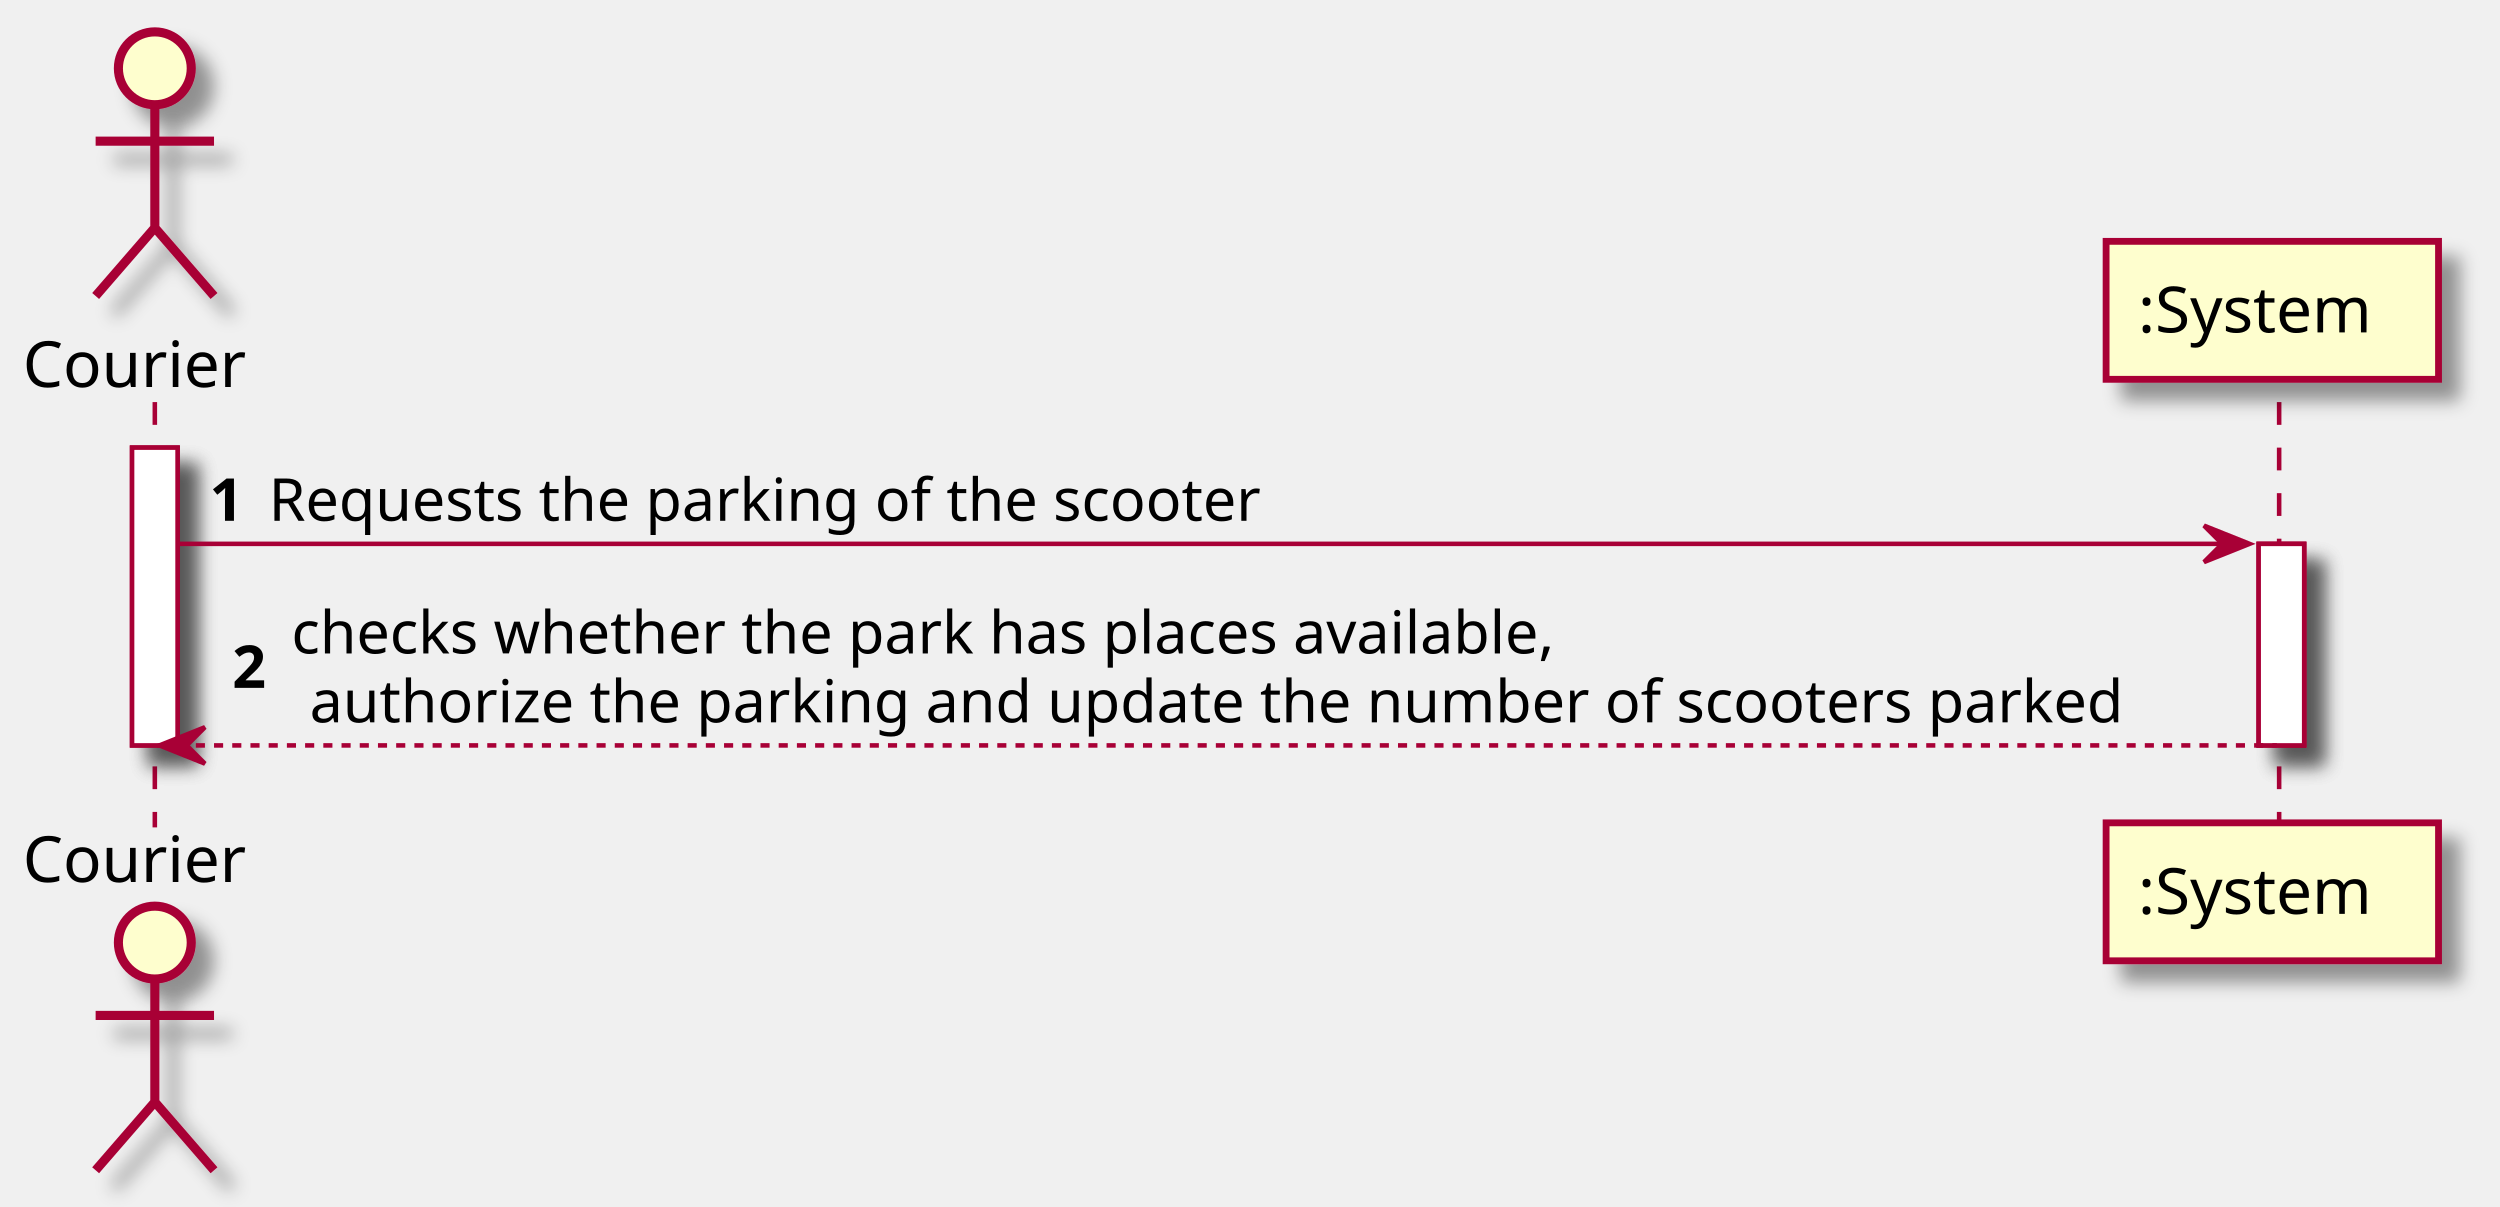
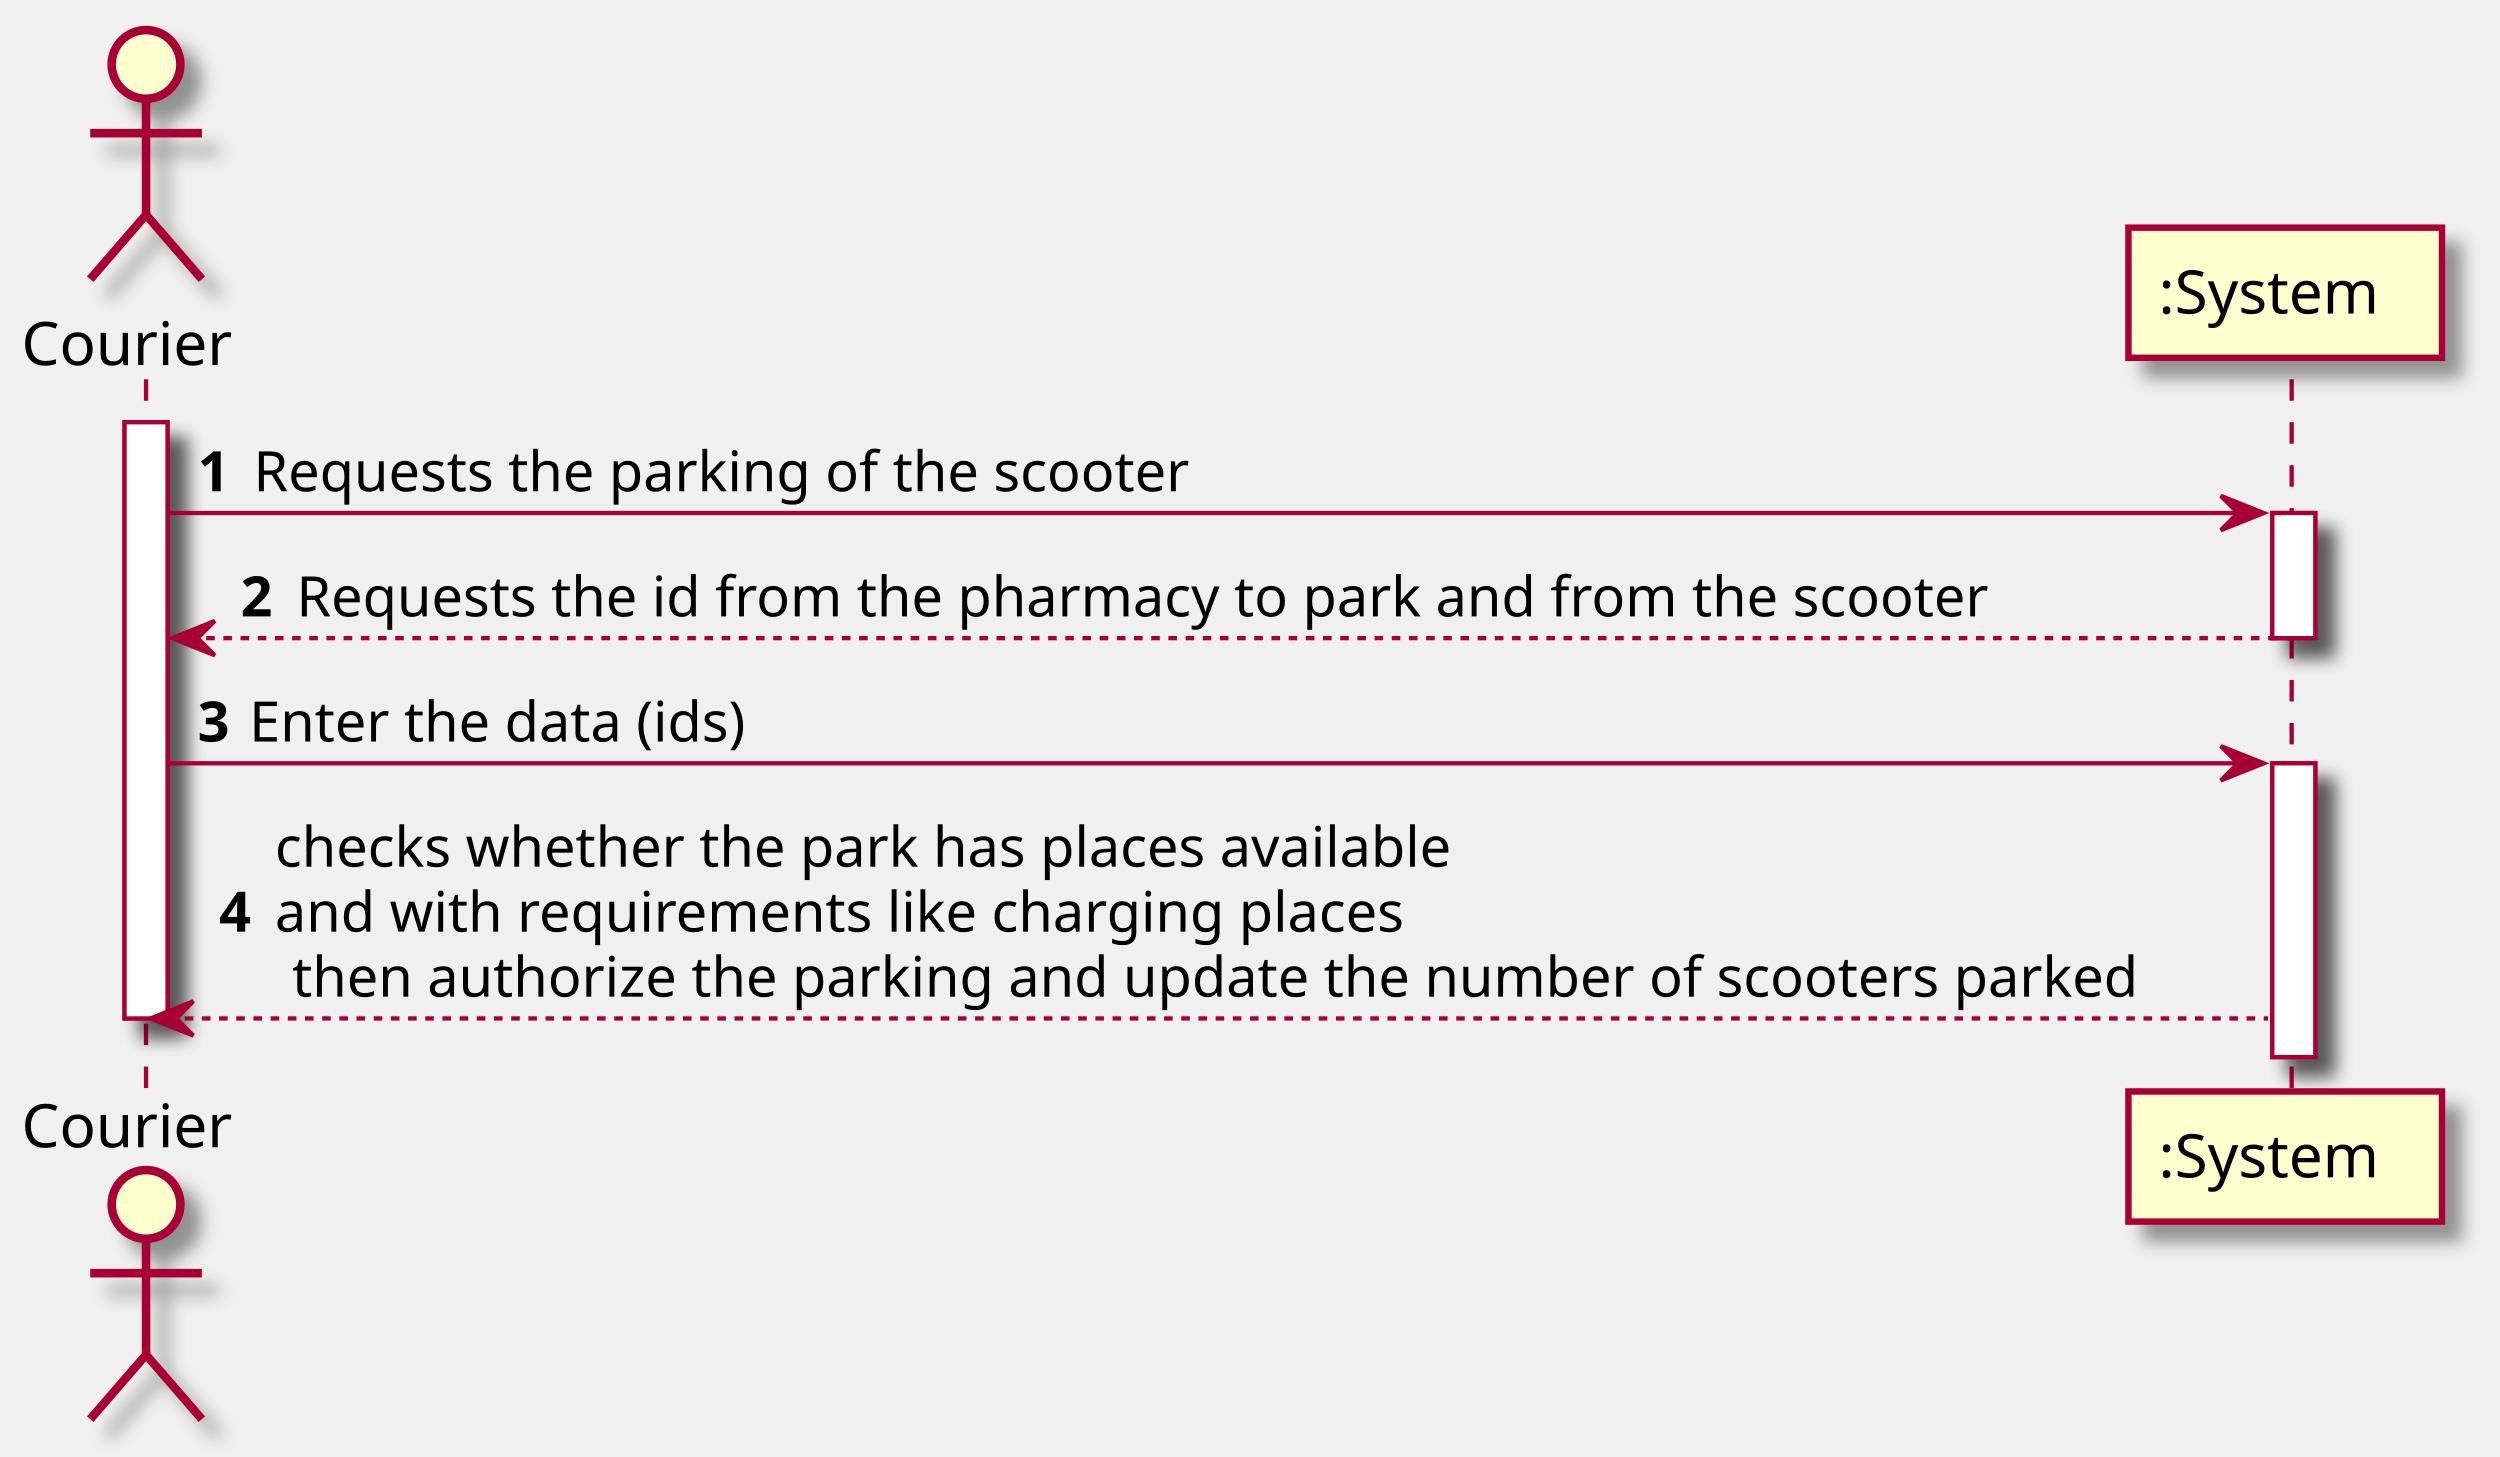
- <svg xmlns="http://www.w3.org/2000/svg" contentScriptType="application/ecmascript" contentStyleType="text/css" height="265px" preserveAspectRatio="none" style="width:549px;height:265px;" version="1.1" viewBox="0 0 549 265" width="549px" zoomAndPan="magnify">
+ <svg xmlns="http://www.w3.org/2000/svg" contentScriptType="application/ecmascript" contentStyleType="text/css" height="339px" preserveAspectRatio="none" style="width:582px;height:339px;" version="1.1" viewBox="0 0 582 339" width="582px" zoomAndPan="magnify">
  <defs>
-     <filter height="300%" id="f1kbtku60n73fg" width="300%" x="-1" y="-1">
+     <filter height="300%" id="fjngmtrvr5752" width="300%" x="-1" y="-1">
      <feGaussianBlur result="blurOut" stdDeviation="2.0" />
      <feColorMatrix in="blurOut" result="blurOut2" type="matrix" values="0 0 0 0 0 0 0 0 0 0 0 0 0 0 0 0 0 0 .4 0" />
      <feOffset dx="4.0" dy="4.0" in="blurOut2" result="blurOut3" />
      <feBlend in="SourceGraphic" in2="blurOut3" mode="normal" />
    </filter>
  </defs>
  <g>
-     <rect fill="#FFFFFF" filter="url(#f1kbtku60n73fg)" height="65.398" style="stroke:#A80036;stroke-width:1.0;" width="10" x="29" y="98.297" />
-     <rect fill="#FFFFFF" filter="url(#f1kbtku60n73fg)" height="44.266" style="stroke:#A80036;stroke-width:1.0;" width="10" x="496" y="119.43" />
-     <line style="stroke:#A80036;stroke-width:1.0;stroke-dasharray:5.0,5.0;" x1="34" x2="34" y1="88.297" y2="181.695" />
-     <line style="stroke:#A80036;stroke-width:1.0;stroke-dasharray:5.0,5.0;" x1="500.5" x2="500.5" y1="88.297" y2="181.695" />
+     <rect fill="#FFFFFF" filter="url(#fjngmtrvr5752)" height="138.797" style="stroke:#A80036;stroke-width:1.0;" width="10" x="29" y="98.297" />
+     <rect fill="#FFFFFF" filter="url(#fjngmtrvr5752)" height="29.133" style="stroke:#A80036;stroke-width:1.0;" width="10" x="529" y="119.43" />
+     <rect fill="#FFFFFF" filter="url(#fjngmtrvr5752)" height="68.398" style="stroke:#A80036;stroke-width:1.0;" width="10" x="529" y="177.695" />
+     <line style="stroke:#A80036;stroke-width:1.0;stroke-dasharray:5.0,5.0;" x1="34" x2="34" y1="88.297" y2="255.094" />
+     <line style="stroke:#A80036;stroke-width:1.0;stroke-dasharray:5.0,5.0;" x1="533.5" x2="533.5" y1="88.297" y2="255.094" />
    <text fill="#000000" font-family="sans-serif" font-size="14" lengthAdjust="spacing" textLength="52" x="5" y="84.995">Courier</text>
-     <ellipse cx="34" cy="15" fill="#FEFECE" filter="url(#f1kbtku60n73fg)" rx="8" ry="8" style="stroke:#A80036;stroke-width:2.0;" />
-     <path d="M34,23 L34,50 M21,31 L47,31 M34,50 L21,65 M34,50 L47,65 " fill="none" filter="url(#f1kbtku60n73fg)" style="stroke:#A80036;stroke-width:2.0;" />
-     <text fill="#000000" font-family="sans-serif" font-size="14" lengthAdjust="spacing" textLength="52" x="5" y="193.69">Courier</text>
-     <ellipse cx="34" cy="206.992" fill="#FEFECE" filter="url(#f1kbtku60n73fg)" rx="8" ry="8" style="stroke:#A80036;stroke-width:2.0;" />
-     <path d="M34,214.992 L34,241.992 M21,222.992 L47,222.992 M34,241.992 L21,256.992 M34,241.992 L47,256.992 " fill="none" filter="url(#f1kbtku60n73fg)" style="stroke:#A80036;stroke-width:2.0;" />
-     <rect fill="#FEFECE" filter="url(#f1kbtku60n73fg)" height="30.297" style="stroke:#A80036;stroke-width:1.5;" width="73" x="462.5" y="53" />
-     <text fill="#000000" font-family="sans-serif" font-size="14" lengthAdjust="spacing" textLength="59" x="469.5" y="72.995">:System</text>
-     <rect fill="#FEFECE" filter="url(#f1kbtku60n73fg)" height="30.297" style="stroke:#A80036;stroke-width:1.5;" width="73" x="462.5" y="180.695" />
-     <text fill="#000000" font-family="sans-serif" font-size="14" lengthAdjust="spacing" textLength="59" x="469.5" y="200.69">:System</text>
-     <rect fill="#FFFFFF" filter="url(#f1kbtku60n73fg)" height="65.398" style="stroke:#A80036;stroke-width:1.0;" width="10" x="29" y="98.297" />
-     <rect fill="#FFFFFF" filter="url(#f1kbtku60n73fg)" height="44.266" style="stroke:#A80036;stroke-width:1.0;" width="10" x="496" y="119.43" />
-     <polygon fill="#A80036" points="484,115.43,494,119.43,484,123.43,488,119.43" style="stroke:#A80036;stroke-width:1.0;" />
-     <line style="stroke:#A80036;stroke-width:1.0;" x1="39" x2="490" y1="119.43" y2="119.43" />
+     <ellipse cx="34" cy="15" fill="#FEFECE" filter="url(#fjngmtrvr5752)" rx="8" ry="8" style="stroke:#A80036;stroke-width:2.0;" />
+     <path d="M34,23 L34,50 M21,31 L47,31 M34,50 L21,65 M34,50 L47,65 " fill="none" filter="url(#fjngmtrvr5752)" style="stroke:#A80036;stroke-width:2.0;" />
+     <text fill="#000000" font-family="sans-serif" font-size="14" lengthAdjust="spacing" textLength="52" x="5" y="267.089">Courier</text>
+     <ellipse cx="34" cy="280.391" fill="#FEFECE" filter="url(#fjngmtrvr5752)" rx="8" ry="8" style="stroke:#A80036;stroke-width:2.0;" />
+     <path d="M34,288.391 L34,315.391 M21,296.391 L47,296.391 M34,315.391 L21,330.391 M34,315.391 L47,330.391 " fill="none" filter="url(#fjngmtrvr5752)" style="stroke:#A80036;stroke-width:2.0;" />
+     <rect fill="#FEFECE" filter="url(#fjngmtrvr5752)" height="30.297" style="stroke:#A80036;stroke-width:1.5;" width="73" x="495.5" y="53" />
+     <text fill="#000000" font-family="sans-serif" font-size="14" lengthAdjust="spacing" textLength="59" x="502.5" y="72.995">:System</text>
+     <rect fill="#FEFECE" filter="url(#fjngmtrvr5752)" height="30.297" style="stroke:#A80036;stroke-width:1.5;" width="73" x="495.5" y="254.094" />
+     <text fill="#000000" font-family="sans-serif" font-size="14" lengthAdjust="spacing" textLength="59" x="502.5" y="274.089">:System</text>
+     <rect fill="#FFFFFF" filter="url(#fjngmtrvr5752)" height="138.797" style="stroke:#A80036;stroke-width:1.0;" width="10" x="29" y="98.297" />
+     <rect fill="#FFFFFF" filter="url(#fjngmtrvr5752)" height="29.133" style="stroke:#A80036;stroke-width:1.0;" width="10" x="529" y="119.43" />
+     <rect fill="#FFFFFF" filter="url(#fjngmtrvr5752)" height="68.398" style="stroke:#A80036;stroke-width:1.0;" width="10" x="529" y="177.695" />
+     <polygon fill="#A80036" points="517,115.43,527,119.43,517,123.43,521,119.43" style="stroke:#A80036;stroke-width:1.0;" />
+     <line style="stroke:#A80036;stroke-width:1.0;" x1="39" x2="523" y1="119.43" y2="119.43" />
    <text fill="#000000" font-family="sans-serif" font-size="13" font-weight="bold" lengthAdjust="spacing" textLength="9" x="46" y="114.364">1</text>
    <text fill="#000000" font-family="sans-serif" font-size="13" lengthAdjust="spacing" textLength="230" x="59" y="114.364">Requests the parking of the scooter</text>
-     <polygon fill="#A80036" points="45,159.695,35,163.695,45,167.695,41,163.695" style="stroke:#A80036;stroke-width:1.0;" />
-     <line style="stroke:#A80036;stroke-width:1.0;stroke-dasharray:2.0,2.0;" x1="39" x2="500" y1="163.695" y2="163.695" />
-     <text fill="#000000" font-family="sans-serif" font-size="13" font-weight="bold" lengthAdjust="spacing" textLength="9" x="51" y="151.063">2</text>
-     <text fill="#000000" font-family="sans-serif" font-size="13" lengthAdjust="spacing" textLength="295" x="64" y="143.497">checks whether the park has places available,</text>
-     <text fill="#000000" font-family="sans-serif" font-size="13" lengthAdjust="spacing" textLength="416" x="68" y="158.629">authorize the parking and update the number of scooters parked</text>
+     <polygon fill="#A80036" points="50,144.562,40,148.562,50,152.562,46,148.562" style="stroke:#A80036;stroke-width:1.0;" />
+     <line style="stroke:#A80036;stroke-width:1.0;stroke-dasharray:2.0,2.0;" x1="44" x2="533" y1="148.562" y2="148.562" />
+     <text fill="#000000" font-family="sans-serif" font-size="13" font-weight="bold" lengthAdjust="spacing" textLength="9" x="56" y="143.497">2</text>
+     <text fill="#000000" font-family="sans-serif" font-size="13" lengthAdjust="spacing" textLength="418" x="69" y="143.497">Requests the id from the pharmacy to park and from the scooter</text>
+     <polygon fill="#A80036" points="517,173.695,527,177.695,517,181.695,521,177.695" style="stroke:#A80036;stroke-width:1.0;" />
+     <line style="stroke:#A80036;stroke-width:1.0;" x1="39" x2="523" y1="177.695" y2="177.695" />
+     <text fill="#000000" font-family="sans-serif" font-size="13" font-weight="bold" lengthAdjust="spacing" textLength="8" x="46" y="172.629">3</text>
+     <text fill="#000000" font-family="sans-serif" font-size="13" lengthAdjust="spacing" textLength="124" x="58" y="172.629">Enter the data (ids)</text>
+     <polygon fill="#A80036" points="45,233.094,35,237.094,45,241.094,41,237.094" style="stroke:#A80036;stroke-width:1.0;" />
+     <line style="stroke:#A80036;stroke-width:1.0;stroke-dasharray:2.0,2.0;" x1="39" x2="528" y1="237.094" y2="237.094" />
+     <text fill="#000000" font-family="sans-serif" font-size="13" font-weight="bold" lengthAdjust="spacing" textLength="9" x="51" y="216.895">4</text>
+     <text fill="#000000" font-family="sans-serif" font-size="13" lengthAdjust="spacing" textLength="291" x="64" y="201.762">checks whether the park has places available</text>
+     <text fill="#000000" font-family="sans-serif" font-size="13" lengthAdjust="spacing" textLength="274" x="64" y="216.895">and with requirements like charging places</text>
+     <text fill="#000000" font-family="sans-serif" font-size="13" lengthAdjust="spacing" textLength="449" x="68" y="232.028">then authorize the parking and update the number of scooters parked</text>
  </g>
</svg>
